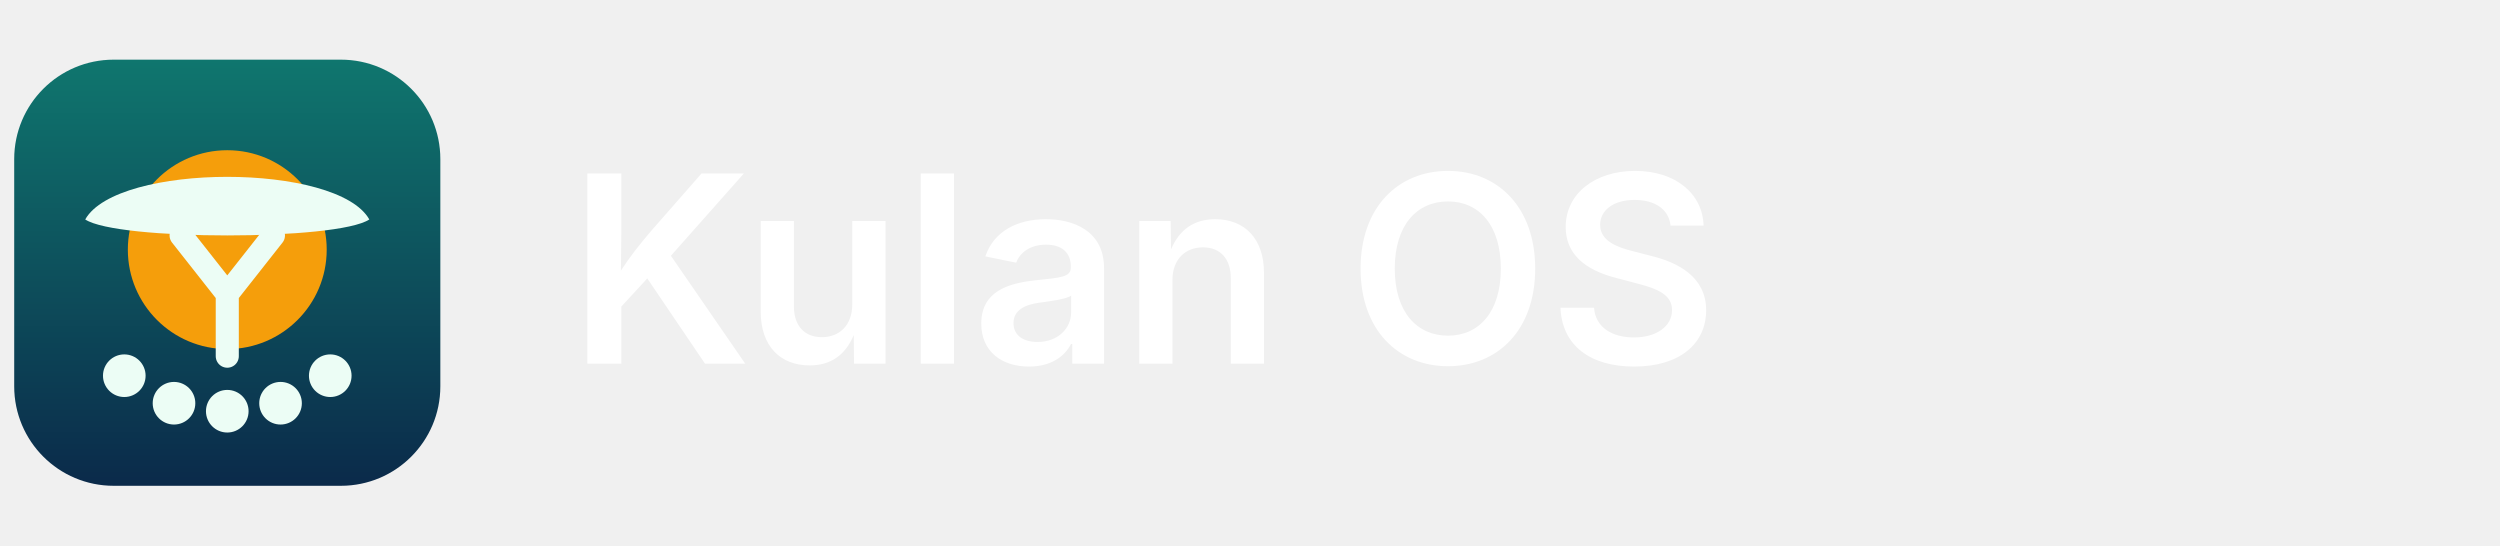
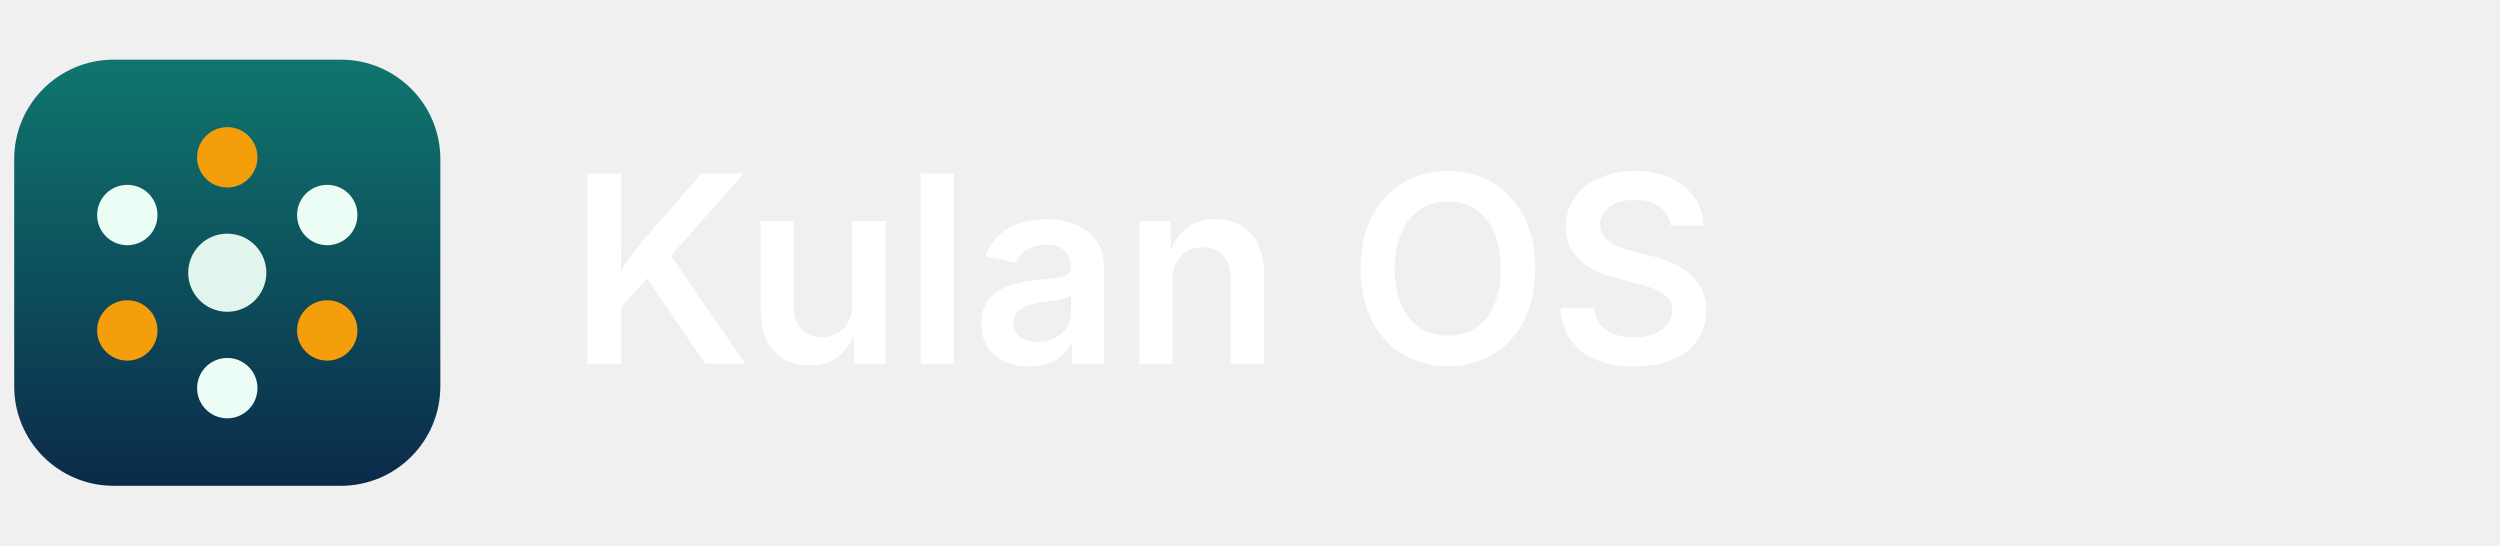
<svg xmlns="http://www.w3.org/2000/svg" width="440" height="96" viewBox="0 0 440 96">
  <g transform="translate(0,8) scale(0.15625)">
    <defs>
      <linearGradient id="lgBadge" x1="0" y1="0" x2="0" y2="1">
        <stop offset="0" stop-color="#0F766E" />
        <stop offset="1" stop-color="#0B2A4A" />
      </linearGradient>
    </defs>
    <rect x="16" y="16" width="480" height="480" rx="112" fill="url(#lgBadge)" />
-     <circle cx="256" cy="230" r="112" fill="#F59E0B" />
-     <path d="M96 196 C132 132 380 132 416 196 C380 220 132 220 96 196 Z" fill="#ECFDF5" />
-     <path d="M256 350 V280 M256 280 L204 214 M256 280 L308 214" stroke="#ECFDF5" stroke-width="26" stroke-linecap="round" fill="none" />
+     <g fill="#F59E0B">
+       <circle cx="256" cy="126" r="34" />
+       <circle cx="143.4" cy="321" r="34" />
+       <circle cx="368.6" cy="321" r="34" />
+     </g>
    <g fill="#ECFDF5">
-       <circle cx="140" cy="372" r="24" />
-       <circle cx="196" cy="403" r="24" />
-       <circle cx="256" cy="412" r="24" />
-       <circle cx="316" cy="403" r="24" />
-       <circle cx="372" cy="372" r="24" />
+       <circle cx="368.6" cy="191" r="34" />
+       <circle cx="256" cy="386" r="34" />
+       <circle cx="143.4" cy="191" r="34" />
    </g>
+     <circle cx="256" cy="256" r="44" fill="#ECFDF5" fill-opacity="0.95" />
  </g>
  <text x="100" y="64" font-family="Inter, Noto Sans, DejaVu Sans, sans-serif" font-size="46" font-weight="600" fill="#FFFFFF">Kulan OS</text>
</svg>
